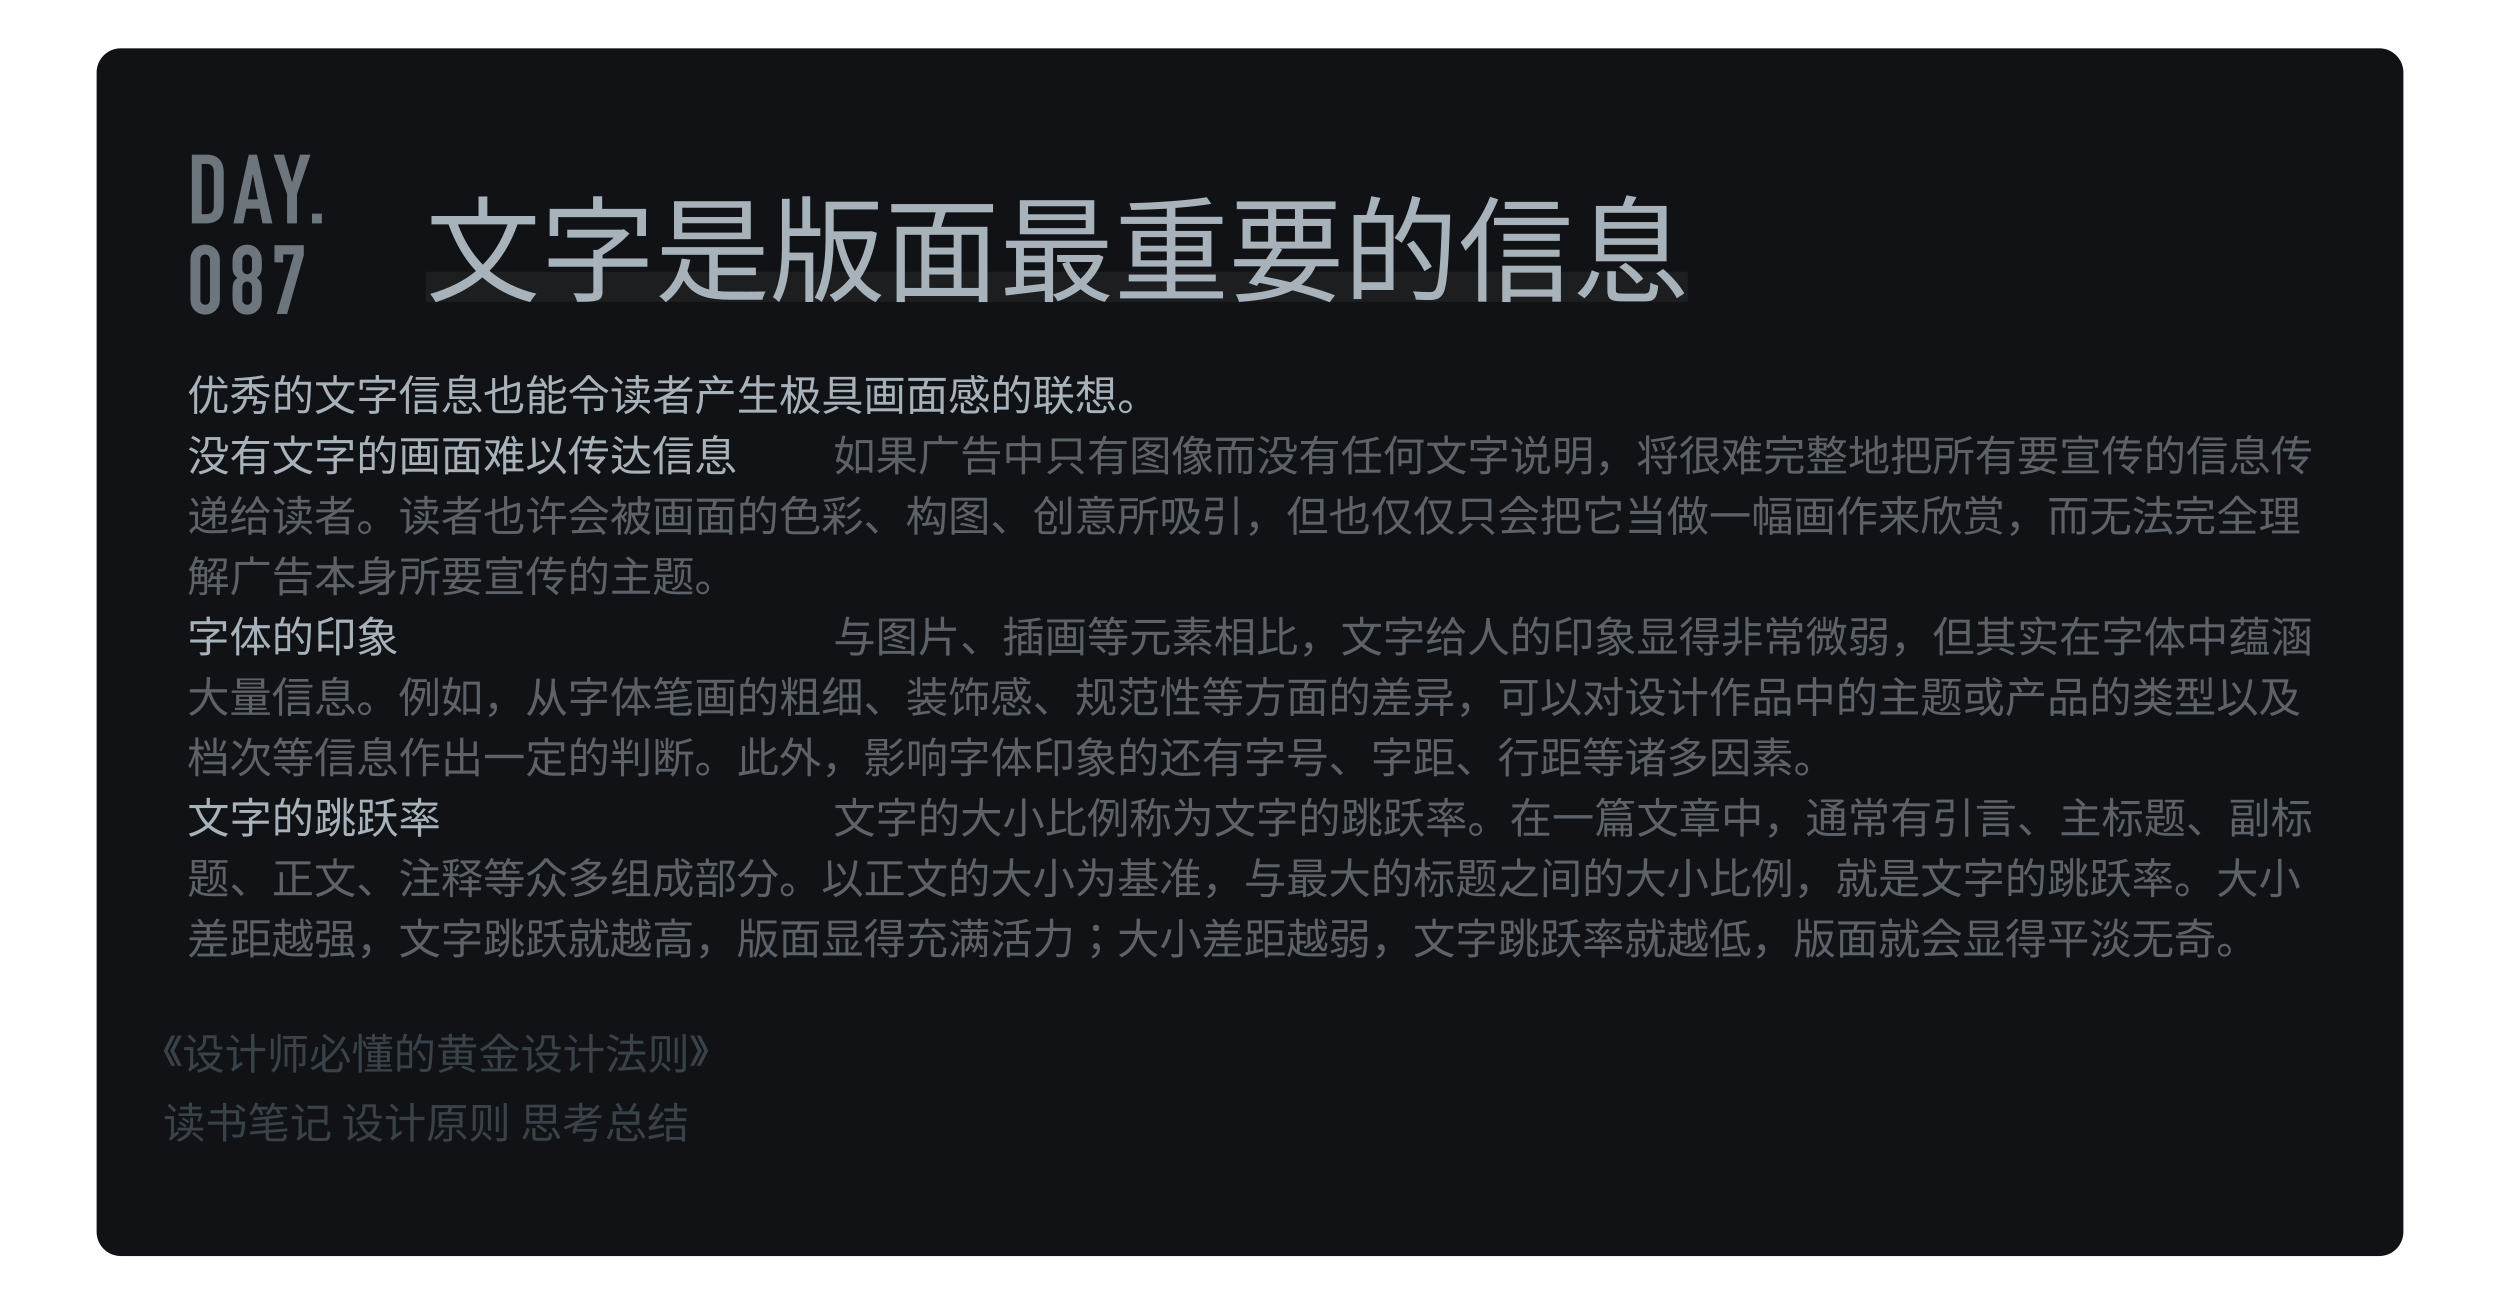
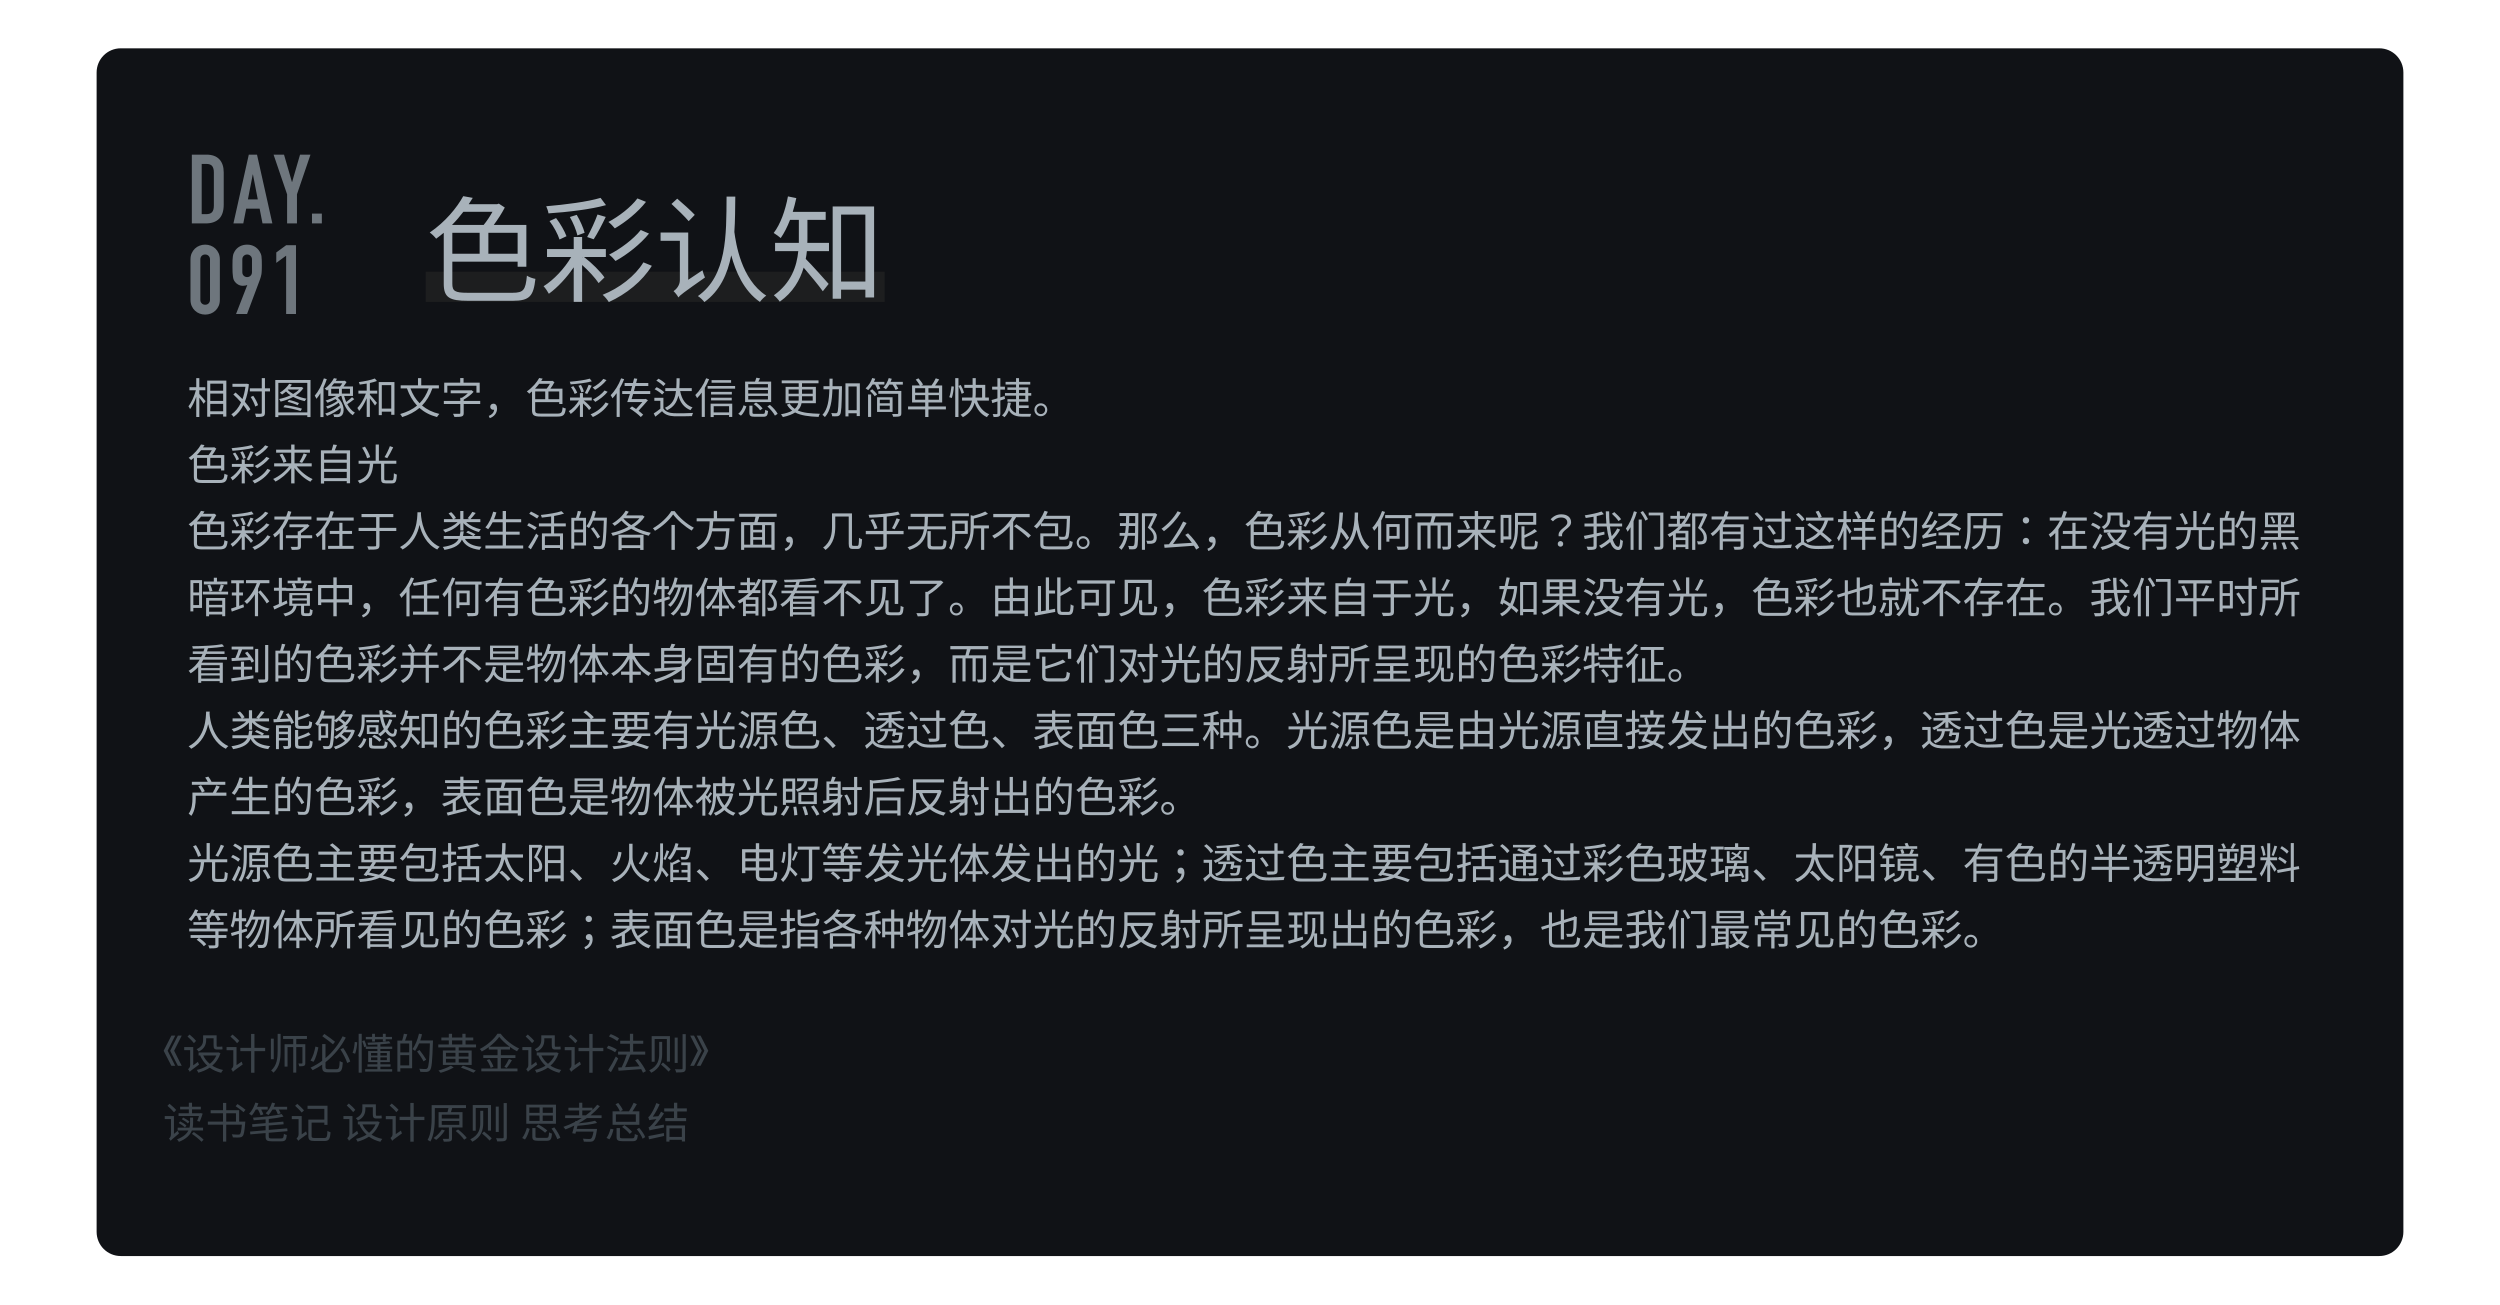
<svg xmlns="http://www.w3.org/2000/svg" width="828px" height="432px" viewBox="0 0 828 432" version="1.1">
-   <g id="87" stroke="none" stroke-width="1" fill="none" fill-rule="evenodd">
+   <g id="91" stroke="none" stroke-width="1" fill="none" fill-rule="evenodd">
    <g id="编组" transform="translate(32, 16)">
      <rect id="矩形" fill="#101216" x="0" y="0" width="764" height="400" rx="8" />
-       <path d="M31.536,58 L31.536,35.216 L36.368,35.216 C38.245,35.216 39.669,35.728 40.64,36.752 C41.611,37.776 42.096,39.227 42.096,41.104 L42.096,51.76 C42.096,53.893 41.579,55.467 40.544,56.48 C39.509,57.493 38.021,58 36.08,58 L31.536,58 Z M34.8,38.288 L34.8,54.928 L36.304,54.928 C37.221,54.928 37.872,54.699 38.256,54.24 C38.64,53.781 38.832,53.061 38.832,52.08 L38.832,41.104 C38.832,40.208 38.651,39.515 38.288,39.024 C37.925,38.533 37.264,38.288 36.304,38.288 L34.8,38.288 Z M53.376,50.032 L51.776,41.776 L51.712,41.776 L50.112,50.032 L53.376,50.032 Z M45.312,58 L50.4,35.216 L53.12,35.216 L58.208,58 L54.944,58 L53.984,53.104 L49.536,53.104 L48.576,58 L45.312,58 Z M63.088,58 L63.088,48.368 L58.608,35.216 L62.064,35.216 L64.688,44.272 L64.752,44.272 L67.376,35.216 L70.832,35.216 L66.352,48.368 L66.352,58 L63.088,58 Z M71.328,58 L71.328,54.736 L74.592,54.736 L74.592,58 L71.328,58 Z M31.088,69.92 C31.088,69.152 31.221,68.469 31.488,67.872 C31.755,67.275 32.112,66.763 32.56,66.336 C33.008,65.909 33.525,65.584 34.112,65.36 C34.699,65.136 35.312,65.024 35.952,65.024 C36.592,65.024 37.205,65.136 37.792,65.36 C38.379,65.584 38.896,65.909 39.344,66.336 C39.792,66.763 40.149,67.275 40.416,67.872 C40.683,68.469 40.816,69.152 40.816,69.92 L40.816,83.296 C40.816,84.064 40.683,84.747 40.416,85.344 C40.149,85.941 39.792,86.453 39.344,86.88 C38.896,87.307 38.379,87.632 37.792,87.856 C37.205,88.08 36.592,88.192 35.952,88.192 C35.312,88.192 34.699,88.08 34.112,87.856 C33.525,87.632 33.008,87.307 32.56,86.88 C32.112,86.453 31.755,85.941 31.488,85.344 C31.221,84.747 31.088,84.064 31.088,83.296 L31.088,69.92 Z M34.352,83.296 C34.352,83.765 34.501,84.155 34.8,84.464 C35.099,84.773 35.483,84.928 35.952,84.928 C36.421,84.928 36.805,84.773 37.104,84.464 C37.403,84.155 37.552,83.765 37.552,83.296 L37.552,69.92 C37.552,69.451 37.403,69.061 37.104,68.752 C36.805,68.443 36.421,68.288 35.952,68.288 C35.483,68.288 35.099,68.443 34.8,68.752 C34.501,69.061 34.352,69.451 34.352,69.92 L34.352,83.296 Z M51.456,69.888 C51.456,69.44 51.296,69.061 50.976,68.752 C50.656,68.443 50.283,68.288 49.856,68.288 C49.429,68.288 49.056,68.443 48.736,68.752 C48.416,69.061 48.256,69.44 48.256,69.888 L48.256,73.216 C48.256,73.664 48.416,74.043 48.736,74.352 C49.056,74.661 49.429,74.816 49.856,74.816 C50.283,74.816 50.656,74.661 50.976,74.352 C51.296,74.043 51.456,73.664 51.456,73.216 L51.456,69.888 Z M44.993,71.5 L44.992,71.168 C44.992,70.549 45.013,70.021 45.056,69.584 C45.099,69.147 45.173,68.768 45.28,68.448 C45.387,68.128 45.509,67.84 45.648,67.584 C45.787,67.328 45.963,67.061 46.176,66.784 C46.603,66.229 47.136,65.797 47.776,65.488 C48.416,65.179 49.109,65.024 49.856,65.024 C50.603,65.024 51.296,65.179 51.936,65.488 C52.576,65.797 53.109,66.229 53.536,66.784 C53.749,67.061 53.931,67.328 54.08,67.584 C54.229,67.84 54.357,68.128 54.464,68.448 C54.571,68.768 54.64,69.147 54.672,69.584 C54.704,70.021 54.72,70.549 54.72,71.168 L54.716,71.815 C54.712,72.223 54.702,72.583 54.688,72.896 C54.667,73.365 54.603,73.781 54.496,74.144 C54.389,74.507 54.224,74.832 54,75.12 C53.776,75.408 53.472,75.712 53.088,76.032 C53.472,76.331 53.776,76.629 54,76.928 C54.224,77.227 54.389,77.579 54.496,77.984 C54.603,78.389 54.667,78.885 54.688,79.472 L54.71,80.3 C54.717,80.7 54.72,81.144 54.72,81.632 L54.716,82.205 C54.71,82.658 54.695,83.048 54.672,83.376 C54.64,83.835 54.592,84.235 54.528,84.576 C54.464,84.917 54.373,85.205 54.256,85.44 C54.139,85.675 53.995,85.92 53.824,86.176 C53.461,86.731 52.949,87.205 52.288,87.6 C51.627,87.995 50.816,88.192 49.856,88.192 C48.896,88.192 48.085,87.995 47.424,87.6 C46.763,87.205 46.251,86.731 45.888,86.176 C45.717,85.92 45.573,85.675 45.456,85.44 C45.339,85.205 45.248,84.917 45.184,84.576 C45.12,84.235 45.072,83.835 45.04,83.376 L45.016,82.953 C45.003,82.651 44.996,82.308 44.993,81.926 L44.995,80.933 C44.999,80.378 45.009,79.891 45.024,79.472 C45.045,78.885 45.109,78.389 45.216,77.984 C45.323,77.579 45.488,77.227 45.712,76.928 C45.936,76.629 46.24,76.331 46.624,76.032 C46.24,75.712 45.936,75.408 45.712,75.12 C45.488,74.832 45.323,74.507 45.216,74.144 C45.109,73.781 45.045,73.365 45.024,72.896 L45.006,72.391 C44.999,72.121 44.995,71.824 44.993,71.5 L44.993,71.5 Z M51.456,78.848 C51.456,78.4 51.296,78.021 50.976,77.712 C50.656,77.403 50.283,77.248 49.856,77.248 C49.429,77.248 49.056,77.403 48.736,77.712 C48.416,78.021 48.256,78.4 48.256,78.848 L48.256,83.328 C48.256,83.776 48.416,84.155 48.736,84.464 C49.056,84.773 49.429,84.928 49.856,84.928 C50.283,84.928 50.656,84.773 50.976,84.464 C51.296,84.155 51.456,83.776 51.456,83.328 L51.456,78.848 Z M59.632,88 L65.36,68.288 L61.776,68.288 L61.776,70.912 L58.896,70.912 L58.896,65.216 L68.624,65.216 L68.624,68.48 L63.088,88 L59.632,88 Z" id="DAY.087" fill="#6E767D" fill-rule="nonzero" />
+       <path d="M31.536,58 L31.536,35.216 L36.368,35.216 C38.245,35.216 39.669,35.728 40.64,36.752 C41.611,37.776 42.096,39.227 42.096,41.104 L42.096,51.76 C42.096,53.893 41.579,55.467 40.544,56.48 C39.509,57.493 38.021,58 36.08,58 L31.536,58 Z M34.8,38.288 L34.8,54.928 L36.304,54.928 C37.221,54.928 37.872,54.699 38.256,54.24 C38.64,53.781 38.832,53.061 38.832,52.08 L38.832,41.104 C38.832,40.208 38.651,39.515 38.288,39.024 C37.925,38.533 37.264,38.288 36.304,38.288 L34.8,38.288 Z M53.376,50.032 L51.776,41.776 L51.712,41.776 L50.112,50.032 L53.376,50.032 Z M45.312,58 L50.4,35.216 L53.12,35.216 L58.208,58 L54.944,58 L53.984,53.104 L49.536,53.104 L48.576,58 L45.312,58 Z M63.088,58 L63.088,48.368 L58.608,35.216 L62.064,35.216 L64.688,44.272 L64.752,44.272 L67.376,35.216 L70.832,35.216 L66.352,48.368 L66.352,58 L63.088,58 Z M71.328,58 L71.328,54.736 L74.592,54.736 L74.592,58 L71.328,58 Z M31.088,69.92 C31.088,69.152 31.221,68.469 31.488,67.872 C31.755,67.275 32.112,66.763 32.56,66.336 C33.008,65.909 33.525,65.584 34.112,65.36 C34.699,65.136 35.312,65.024 35.952,65.024 C36.592,65.024 37.205,65.136 37.792,65.36 C38.379,65.584 38.896,65.909 39.344,66.336 C39.792,66.763 40.149,67.275 40.416,67.872 C40.683,68.469 40.816,69.152 40.816,69.92 L40.816,83.296 C40.816,84.064 40.683,84.747 40.416,85.344 C40.149,85.941 39.792,86.453 39.344,86.88 C38.896,87.307 38.379,87.632 37.792,87.856 C37.205,88.08 36.592,88.192 35.952,88.192 C35.312,88.192 34.699,88.08 34.112,87.856 C33.525,87.632 33.008,87.307 32.56,86.88 C32.112,86.453 31.755,85.941 31.488,85.344 C31.221,84.747 31.088,84.064 31.088,83.296 L31.088,69.92 Z M34.352,83.296 C34.352,83.765 34.501,84.155 34.8,84.464 C35.099,84.773 35.483,84.928 35.952,84.928 C36.421,84.928 36.805,84.773 37.104,84.464 C37.403,84.155 37.552,83.765 37.552,83.296 L37.552,69.92 C37.552,69.451 37.403,69.061 37.104,68.752 C36.805,68.443 36.421,68.288 35.952,68.288 C35.483,68.288 35.099,68.443 34.8,68.752 C34.501,69.061 34.352,69.451 34.352,69.92 L34.352,83.296 Z M46.176,88 L49.888,78.432 L49.824,78.368 C49.717,78.453 49.552,78.523 49.328,78.576 C49.104,78.629 48.811,78.656 48.448,78.656 C47.872,78.656 47.339,78.517 46.848,78.24 C46.357,77.963 45.973,77.611 45.696,77.184 C45.547,76.971 45.429,76.741 45.344,76.496 C45.259,76.251 45.195,75.936 45.152,75.552 C45.099,75.232 45.06,74.842 45.036,74.381 L45.024,74.096 C45.008,73.656 44.998,73.129 44.994,72.515 L44.992,71.872 C44.992,71.232 45,70.69 45.016,70.246 L45.024,70.032 C45.041,69.648 45.072,69.308 45.116,69.013 L45.152,68.8 C45.195,68.48 45.264,68.203 45.36,67.968 C45.456,67.733 45.579,67.488 45.728,67.232 C46.155,66.528 46.725,65.984 47.44,65.6 C48.155,65.216 48.96,65.024 49.856,65.024 C50.752,65.024 51.552,65.221 52.256,65.616 C52.96,66.011 53.525,66.549 53.952,67.232 C54.101,67.488 54.229,67.733 54.336,67.968 C54.443,68.203 54.528,68.48 54.592,68.8 C54.635,69.141 54.667,69.552 54.688,70.032 L54.704,70.476 C54.715,70.873 54.72,71.339 54.72,71.872 L54.714,72.71 C54.709,73.052 54.7,73.354 54.688,73.616 L54.657,74.133 C54.639,74.375 54.618,74.592 54.592,74.784 C54.528,75.125 54.459,75.429 54.384,75.696 C54.309,75.963 54.219,76.245 54.112,76.544 L49.824,88 L46.176,88 Z M48.256,74.144 C48.256,74.635 48.416,75.029 48.736,75.328 C49.056,75.627 49.429,75.776 49.856,75.776 C50.283,75.776 50.656,75.627 50.976,75.328 C51.296,75.029 51.456,74.635 51.456,74.144 L51.456,69.92 C51.456,69.429 51.296,69.035 50.976,68.736 C50.656,68.437 50.283,68.288 49.856,68.288 C49.429,68.288 49.056,68.437 48.736,68.736 C48.416,69.035 48.256,69.429 48.256,69.92 L48.256,74.144 Z M62.768,88 L62.768,68.672 L59.504,71.072 L59.504,67.616 L62.768,65.216 L66.032,65.216 L66.032,88 L62.768,88 Z" id="DAY.091" fill="#6E767D" fill-rule="nonzero" />
    </g>
-     <rect id="矩形" fill="#1D1E1F" x="141" y="90" width="418" height="10" />
-     <text id="文字是版面最重要的信息" font-family="PingFangSC-Semibold, PingFang SC" font-size="38" font-weight="500" line-spacing="38" fill="#A8B2BA">
-       <tspan x="141" y="97">文字是版面最重要的信息</tspan>
+     <rect id="矩形" fill="#1D1E1F" x="141" y="90" width="152" height="10" />
+     <text id="色彩认知" font-family="PingFangSC-Semibold, PingFang SC" font-size="38" font-weight="500" line-spacing="38" fill="#A8B2BA">
+       <tspan x="141" y="97">色彩认知</tspan>
    </text>
-     <text id="优秀的文字信息也能令读者产生极具画面感的" font-family="PingFangSC-Regular, PingFang SC" font-size="14" font-weight="normal" line-spacing="20" fill="#A8B2BA">
-       <tspan x="62" y="136">优秀的文字信息也能令读者产生极具画面感的联想。</tspan>
-       <tspan x="62" y="156" font-family="PingFangSC-Semibold, PingFang SC" font-weight="500">没有文字的画面难以传达信息</tspan>
-       <tspan x="244" y="156">    </tspan>
-       <tspan x="276" y="156" fill-opacity="0.5">如果广告中只有图像而没有任何文字说明，将很难完整地把所有要宣传的信息传</tspan>
-       <tspan x="62" y="176" fill-opacity="0.5">递给读者。读者也许会被画面的色彩、构图、创意所吸引，但也仅仅只会把它当做一幅画作来欣赏，而无法完全理</tspan>
-       <tspan x="62" y="196" fill-opacity="0.5">解广告本身所要宣传的主题。</tspan>
-       <tspan x="244" y="196" />
-       <tspan x="62" y="216" font-family="PingFangSC-Semibold, PingFang SC" font-weight="500">字体的印象</tspan>
-       <tspan x="132" y="216">                            </tspan>
-       <tspan x="276" y="216" fill-opacity="0.5">与图片、插画等元素相比，文字给人的印象显得非常微弱，但其实在字体中蕴涵</tspan>
-       <tspan x="62" y="236" fill-opacity="0.5">大量信息。例如，从字体笔画的粗细、装饰感、规范性等方面的差异，可以对设计作品中的主题或产品的类型以及</tspan>
-       <tspan x="62" y="256" fill-opacity="0.5">档次等信息作出一定的判断。此外，影响字体印象的还有字号、字距、行距等诸多因素。</tspan>
-       <tspan x="62" y="276" font-family="PingFangSC-Semibold, PingFang SC" font-weight="500">文字的跳跃率</tspan>
-       <tspan x="146" y="276">                      </tspan>
-       <tspan x="276" y="276" fill-opacity="0.5">文字的大小比例称为文字的跳跃率。在一篇文章中，通常有引言、主标题、副标</tspan>
-       <tspan x="62" y="296" fill-opacity="0.5">题、正文、注释等众多组成部分。以正文的大小为基准，与最大的标题之间的大小比例，就是文字的跳跃率。大小</tspan>
-       <tspan x="62" y="316" fill-opacity="0.5">差距越强，文字跳跃就越高，版面显得充满活力；大小差距越弱，文字跳跃率就越低，版面就会显得平淡无奇。</tspan>
+     <text id="相对图像和文字，色彩传达信息更加简单快捷" font-family="PingFangSC-Regular, PingFang SC" font-size="14" font-weight="normal" line-spacing="22" fill="#A8B2BA">
+       <tspan x="62" y="137">相对图像和文字，色彩传达信息更加简单快捷。</tspan>
+       <tspan x="62" y="159" font-family="PingFangSC-Medium, PingFang SC" font-weight="400">色彩来自光</tspan>
+       <tspan x="132" y="159" />
+       <tspan x="62" y="181">色彩存在于人类生活的各个方面，几乎无所不包。那么，色彩从何而来呢？我们都有过这样的经历：在没有光的黑</tspan>
+       <tspan x="62" y="203">暗环境中，任何有色彩的物体都看不见了。由此可见，色彩来自于光，如果没有光，色彩也就不存在。我们平时所</tspan>
+       <tspan x="62" y="225">看到的色彩并不是物体本身固有的色彩，而是它们对光的反射所呈现的色彩特征。</tspan>
+       <tspan x="62" y="247">人类能够感知的色彩主要有光源色、透过色、表面色三种。光源色是由光源直接发出的色彩，透过色是光透过物体</tspan>
+       <tspan x="62" y="269">产生的色彩，表面色是物体被光照射后反射出的色彩。</tspan>
+       <tspan x="62" y="291">光源色主要包括太阳、火焰、电灯等发光体发出的光；透过色主要包括通过彩色玻璃、太阳镜、有色的半透明塑料</tspan>
+       <tspan x="62" y="313">等物体所看见的色彩；表面色是指各种物体对光的反射所呈现出的色彩，也是我们最常见的色彩。</tspan>
    </text>
    <text id="《设计师必懂的黄金设计法则》-读书笔记" font-family="PingFangSC-Regular, PingFang SC" font-size="14" font-weight="normal" line-spacing="24" fill="#3A4249">
      <tspan x="54" y="353">《设计师必懂的黄金设计法则》     </tspan>
      <tspan x="54" y="377">  读书笔记 设计原则 思考总结</tspan>
    </text>
  </g>
</svg>
